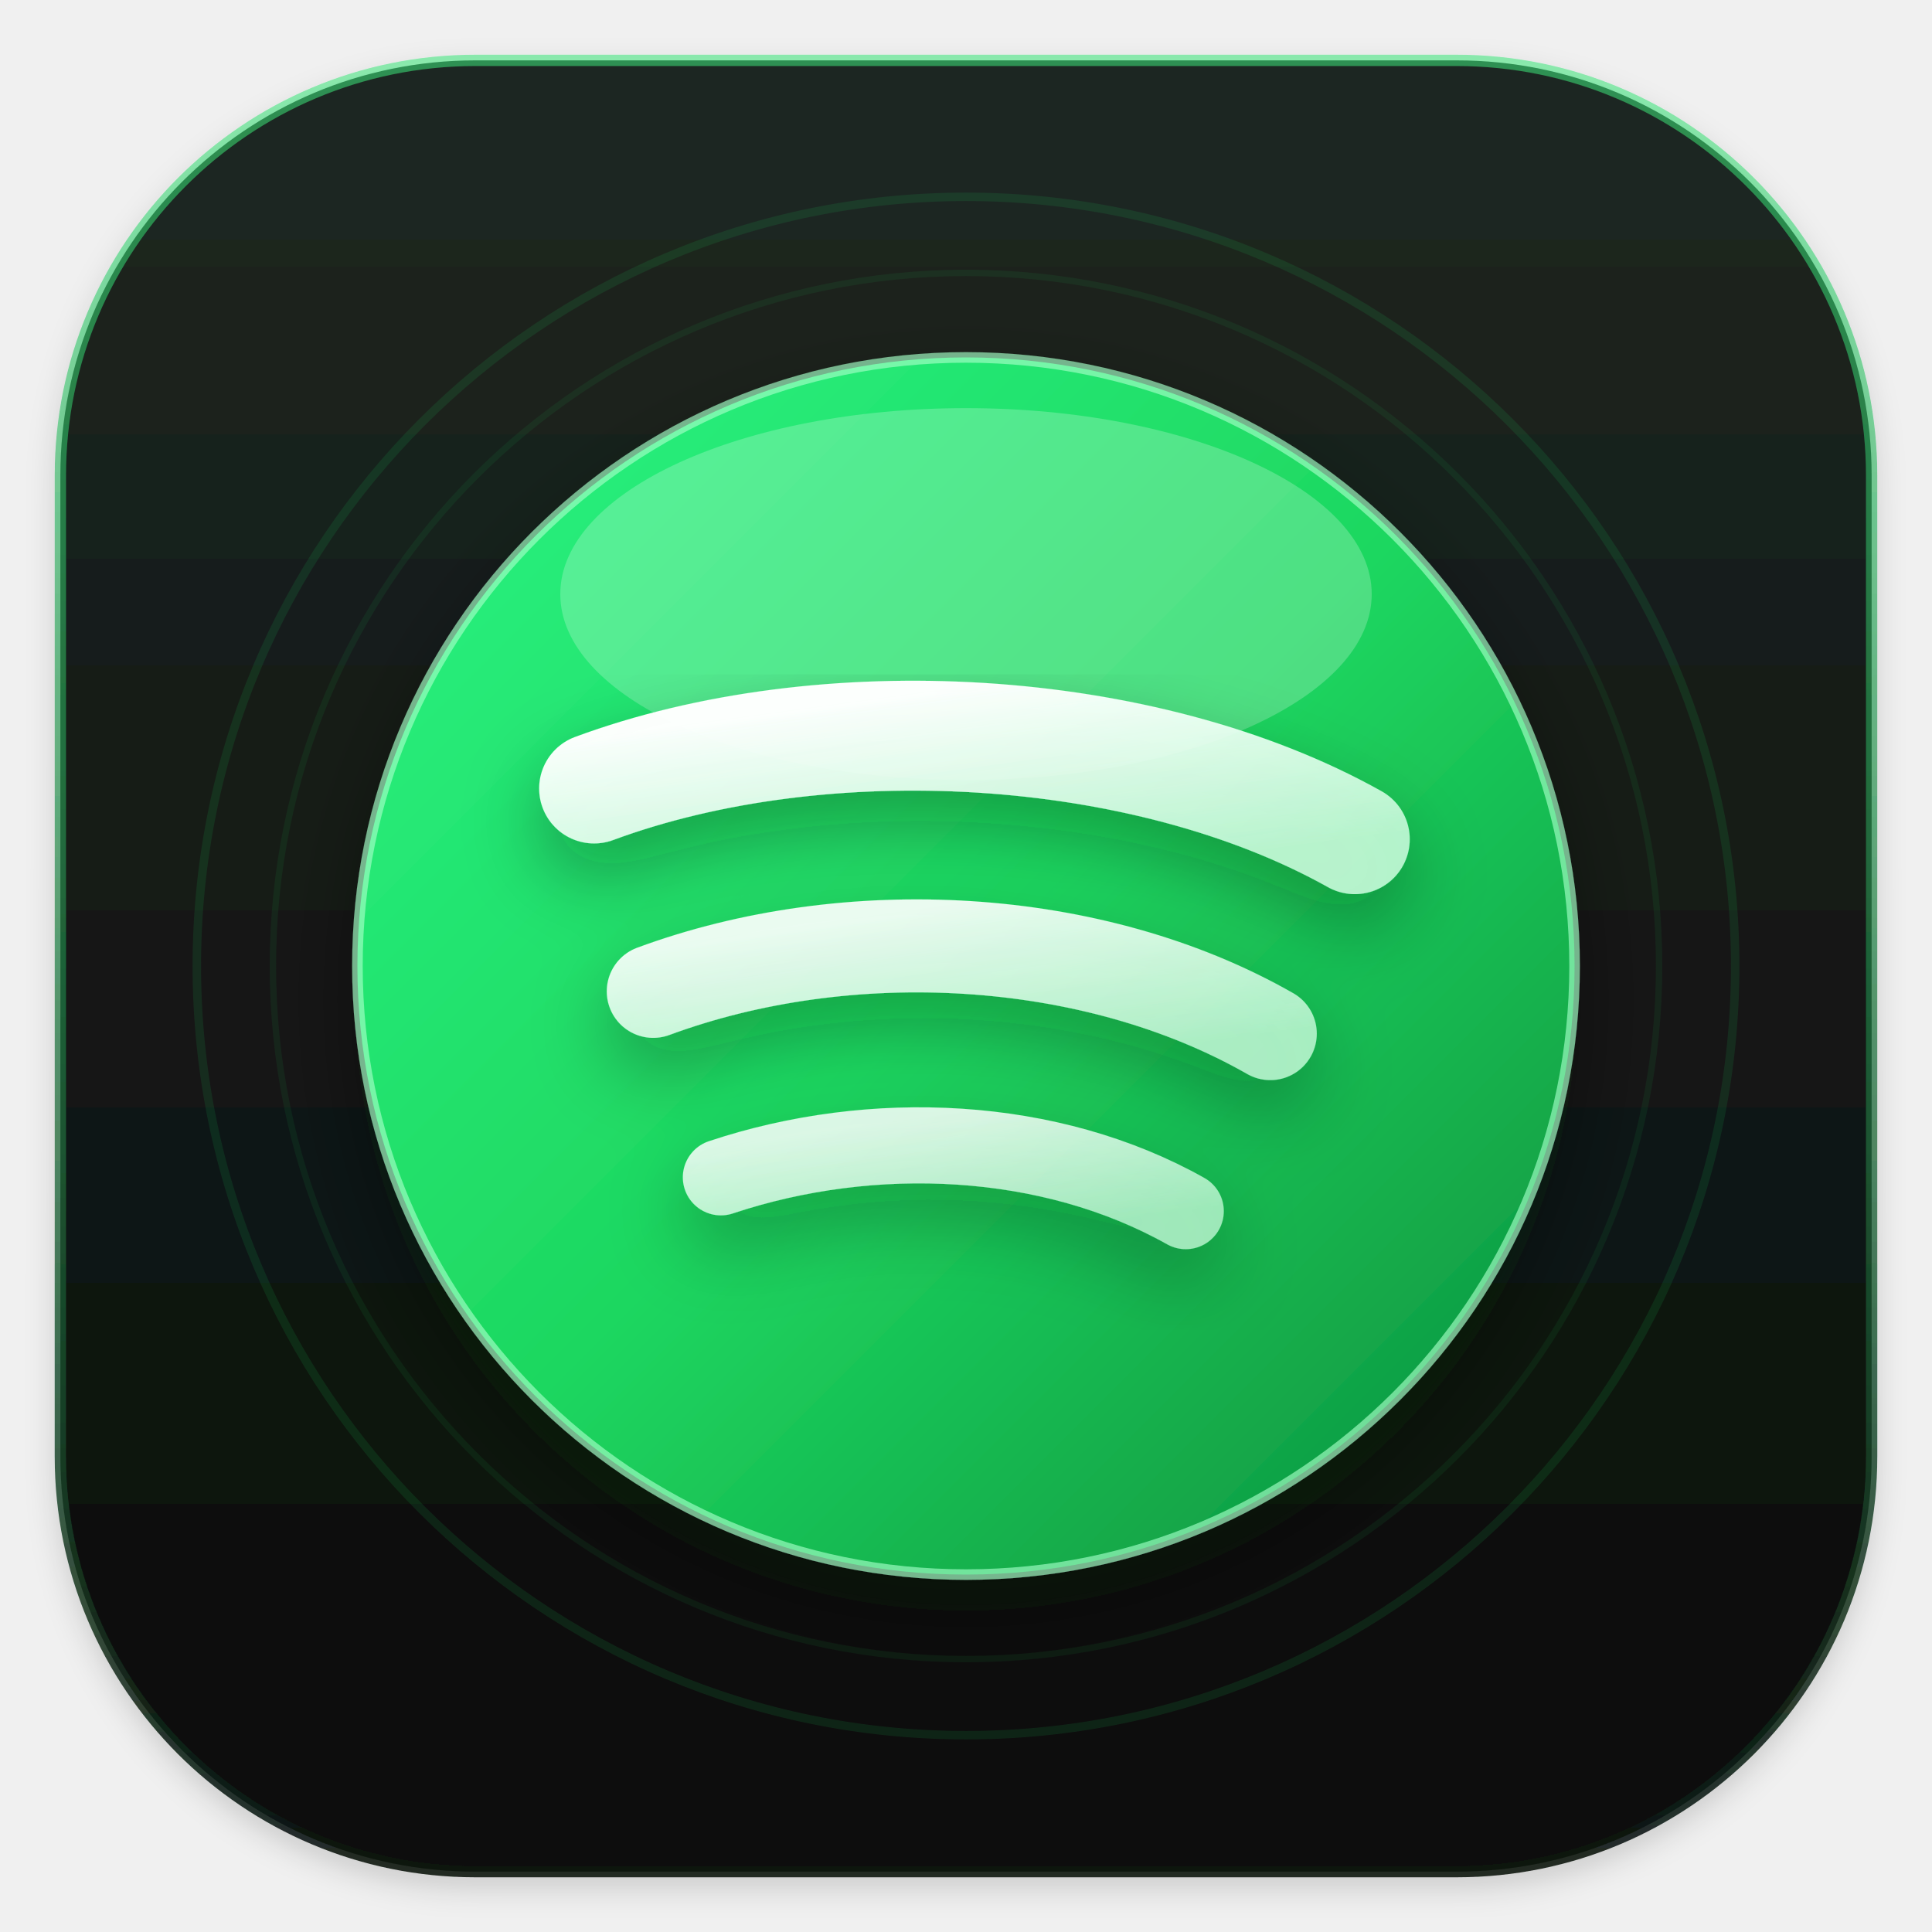
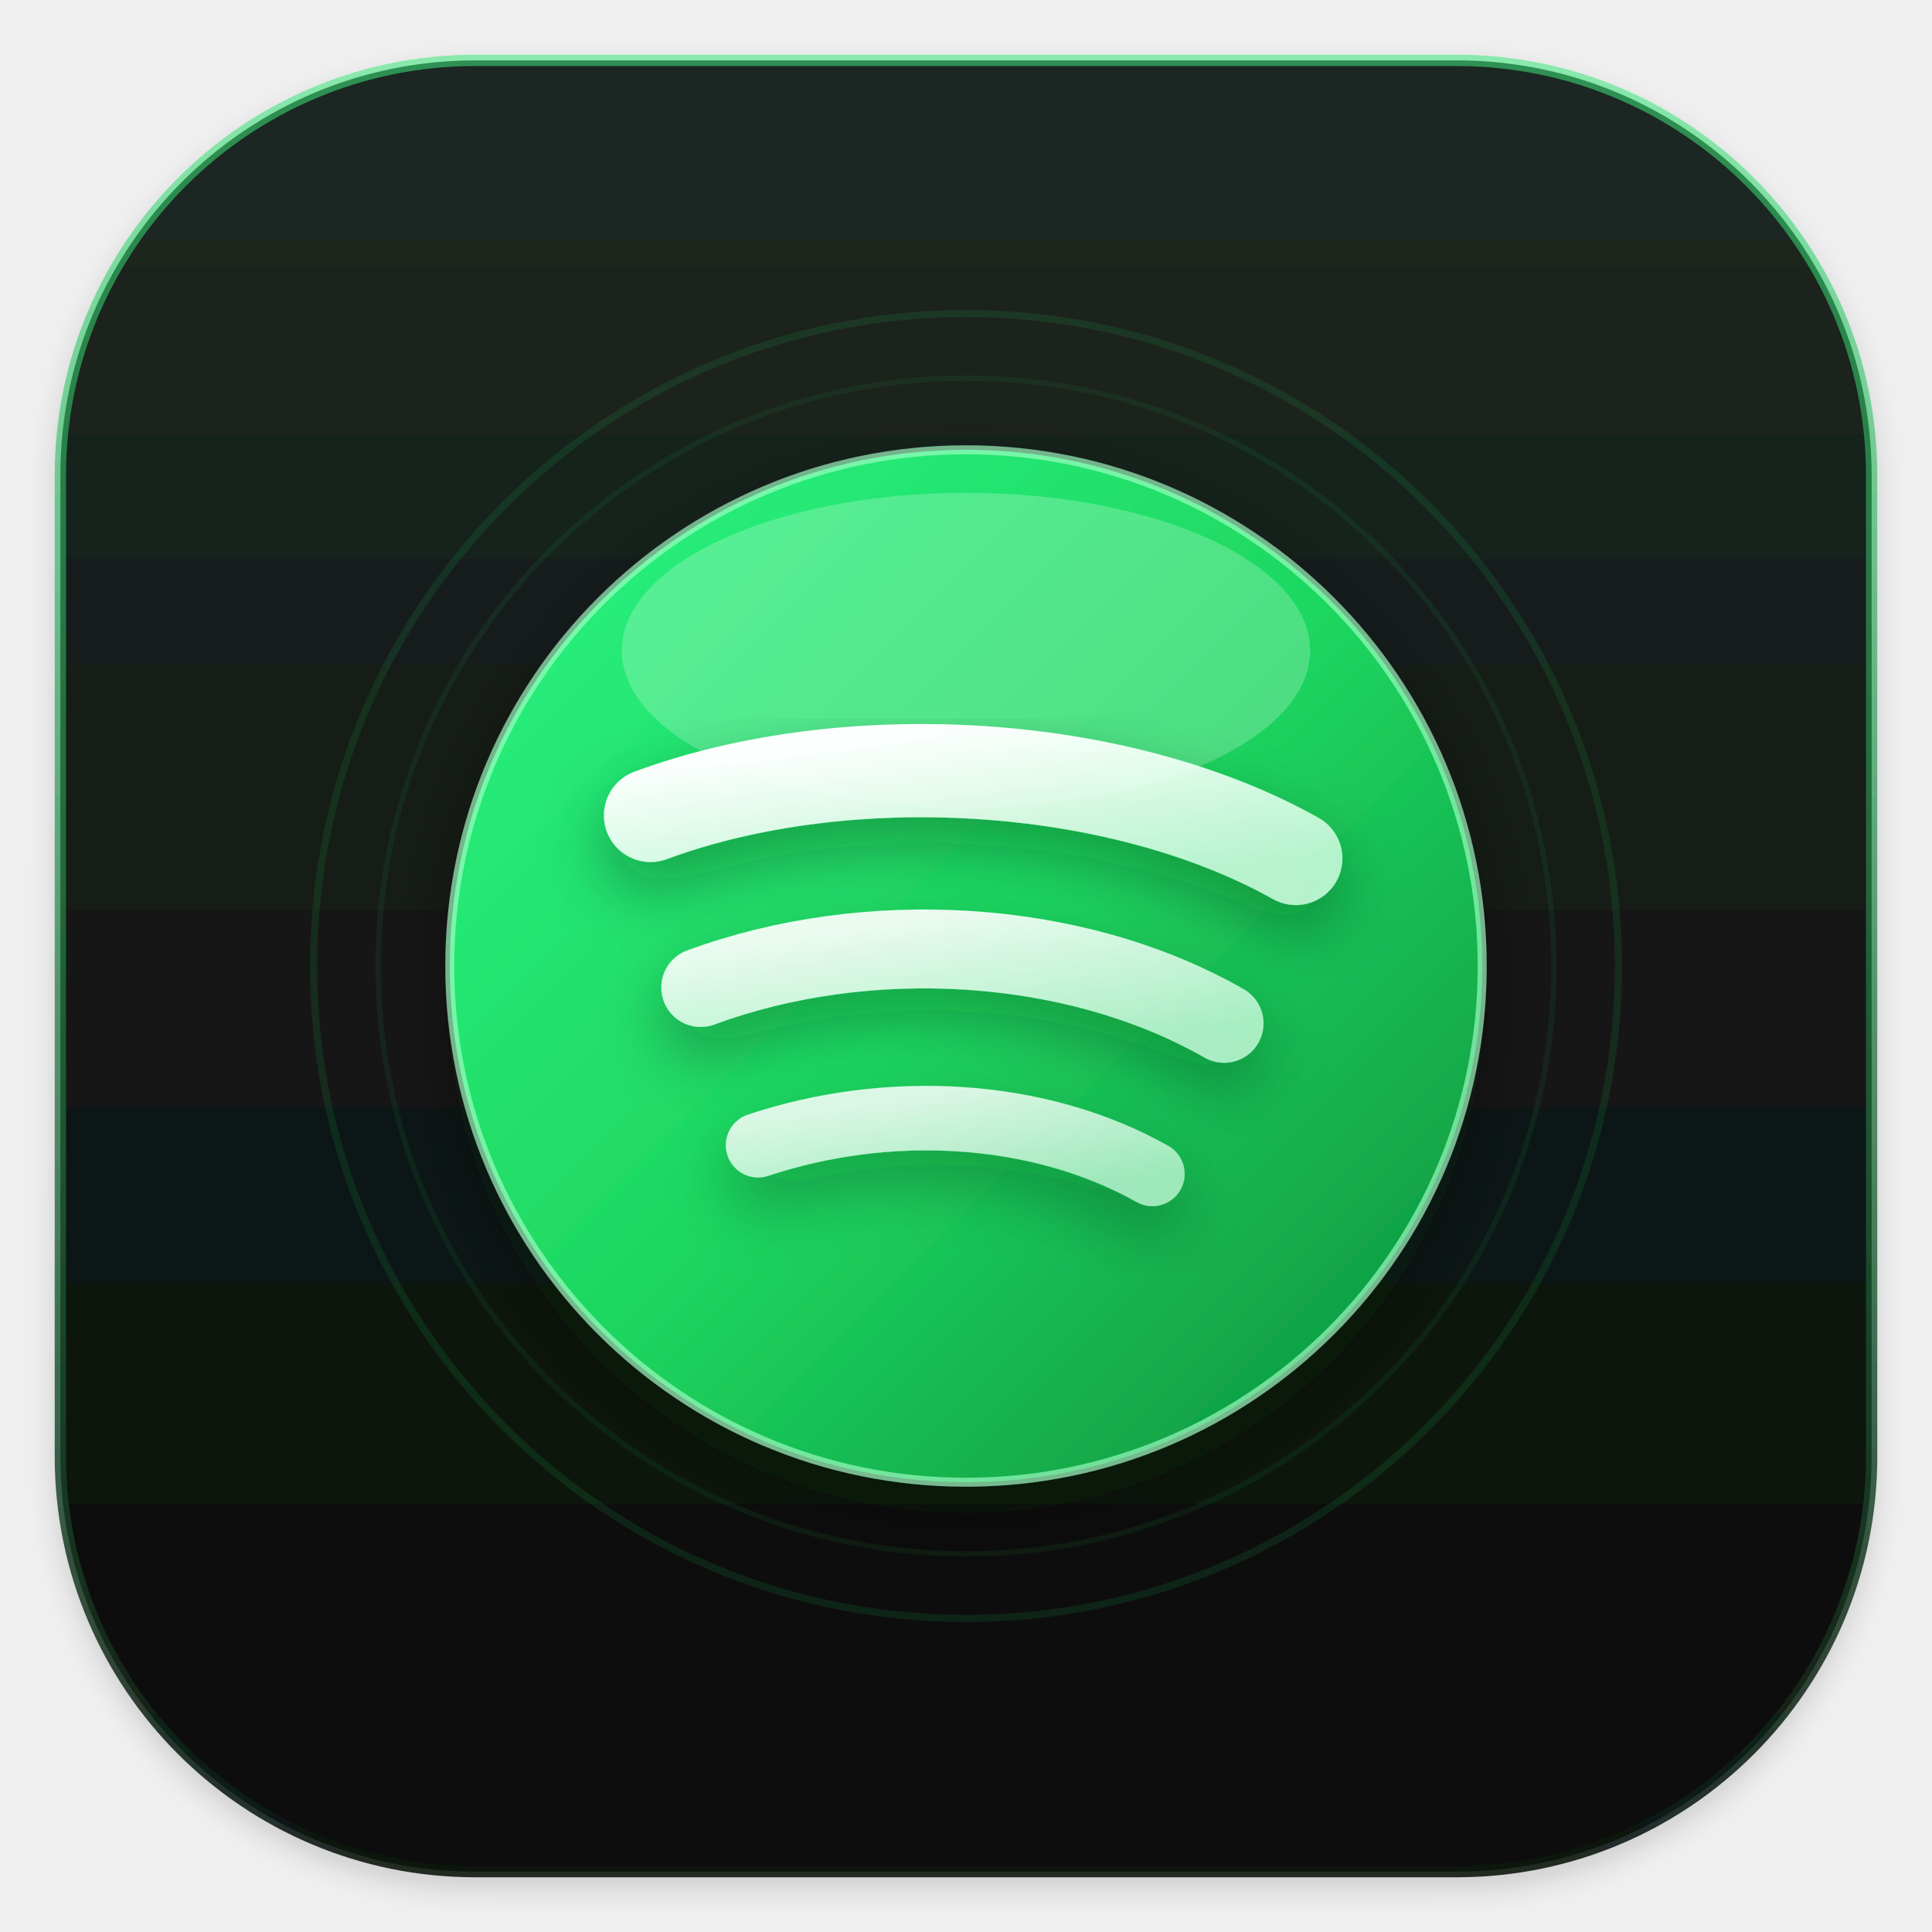
<svg xmlns="http://www.w3.org/2000/svg" viewBox="0 0 512 512" width="100%" height="100%">
  <defs>
    <filter id="sp-base-shadow" x="-15%" y="-10%" width="130%" height="135%">
      <feDropShadow dx="0" dy="14" stdDeviation="16" flood-color="#031208" flood-opacity="0.32" />
      <feDropShadow dx="0" dy="3" stdDeviation="4" flood-color="#031208" flood-opacity="0.16" />
    </filter>
    <filter id="sp-elem-shadow" x="-20%" y="-20%" width="140%" height="145%">
      <feDropShadow dx="0" dy="8" stdDeviation="9" flood-color="#00240E" flood-opacity="0.35" />
    </filter>
    <linearGradient id="sp-bg" x1="0%" y1="0%" x2="0%" y2="100%">
      <stop offset="0%" stop-color="#1E2822" />
      <stop offset="55%" stop-color="#121714" />
      <stop offset="100%" stop-color="#0A0D0B" />
    </linearGradient>
    <linearGradient id="sp-border" x1="0%" y1="0%" x2="0%" y2="100%">
      <stop offset="0%" stop-color="#3AE67A" stop-opacity="0.55" />
      <stop offset="100%" stop-color="#0E1410" stop-opacity="0.9" />
    </linearGradient>
    <linearGradient id="sp-sphere" x1="0%" y1="0%" x2="100%" y2="100%">
      <stop offset="0%" stop-color="#2AF584" />
      <stop offset="50%" stop-color="#1ED760" />
      <stop offset="100%" stop-color="#0B8C3B" />
    </linearGradient>
    <linearGradient id="sp-wave-glass" x1="0%" y1="0%" x2="100%" y2="100%">
      <stop offset="0%" stop-color="#FFFFFF" stop-opacity="0.98" />
      <stop offset="100%" stop-color="#D4FFE4" stop-opacity="0.82" />
    </linearGradient>
  </defs>
  <rect x="16" y="16" width="480" height="480" rx="110" ry="110" fill="url(#sp-bg)" stroke="url(#sp-border)" stroke-width="3" filter="url(#sp-base-shadow)" />
-   <g transform="translate(256, 256) scale(1.12) translate(-256, -256)">
+   <g transform="translate(256, 256) scale(0.95) translate(-256, -256)">
    <circle cx="256" cy="256" r="182" fill="none" stroke="#1ED760" stroke-opacity="0.12" stroke-width="2" />
    <circle cx="256" cy="256" r="164" fill="none" stroke="#1ED760" stroke-opacity="0.08" stroke-width="1.5" />
    <circle cx="256" cy="256" r="144" fill="url(#sp-sphere)" stroke="#A3FFC6" stroke-opacity="0.65" stroke-width="2.5" filter="url(#sp-elem-shadow)" />
    <ellipse cx="256" cy="168" rx="96" ry="44" fill="#FFFFFF" opacity="0.22" />
    <g filter="url(#sp-elem-shadow)" fill="none" stroke="url(#sp-wave-glass)" stroke-linecap="round">
      <path d="M 168 214 C 222 194, 298 198, 348 226" stroke-width="26" />
      <path d="M 182 262 C 228 245, 286 248, 328 272" stroke-width="22" opacity="0.92" />
      <path d="M 198 306 C 234 294, 276 296, 308 314" stroke-width="18" opacity="0.85" />
    </g>
  </g>
</svg>
